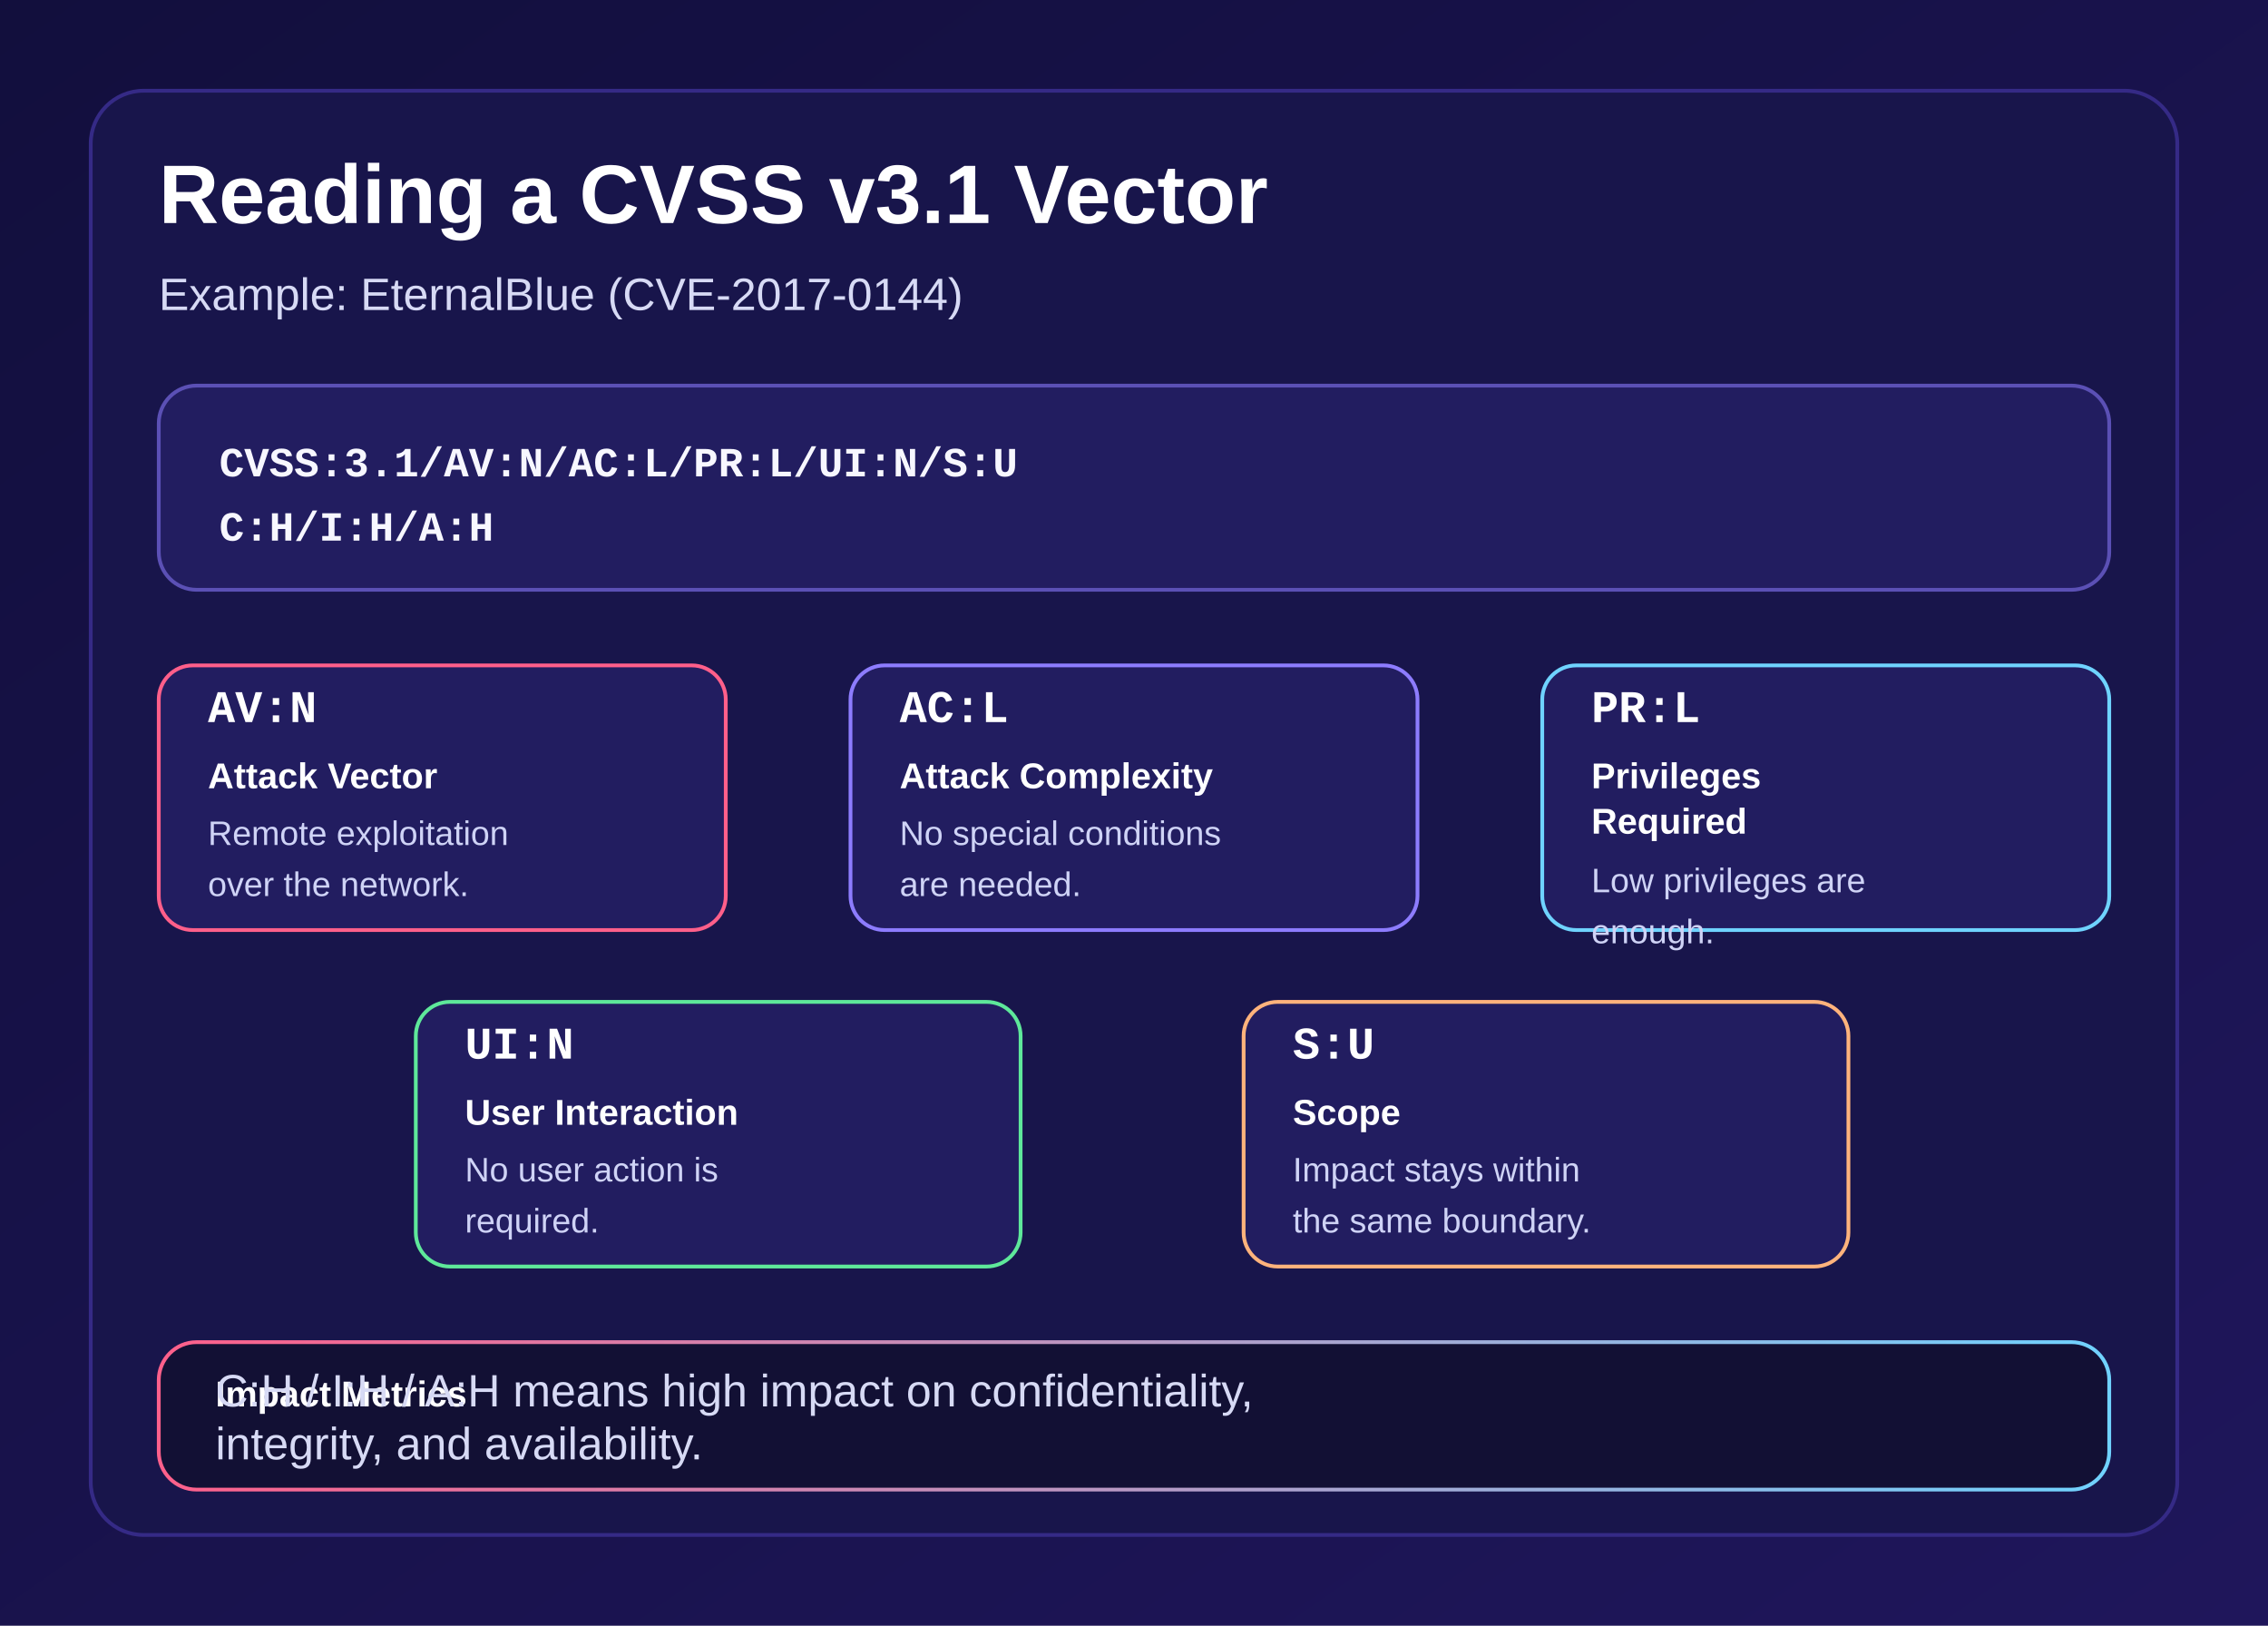
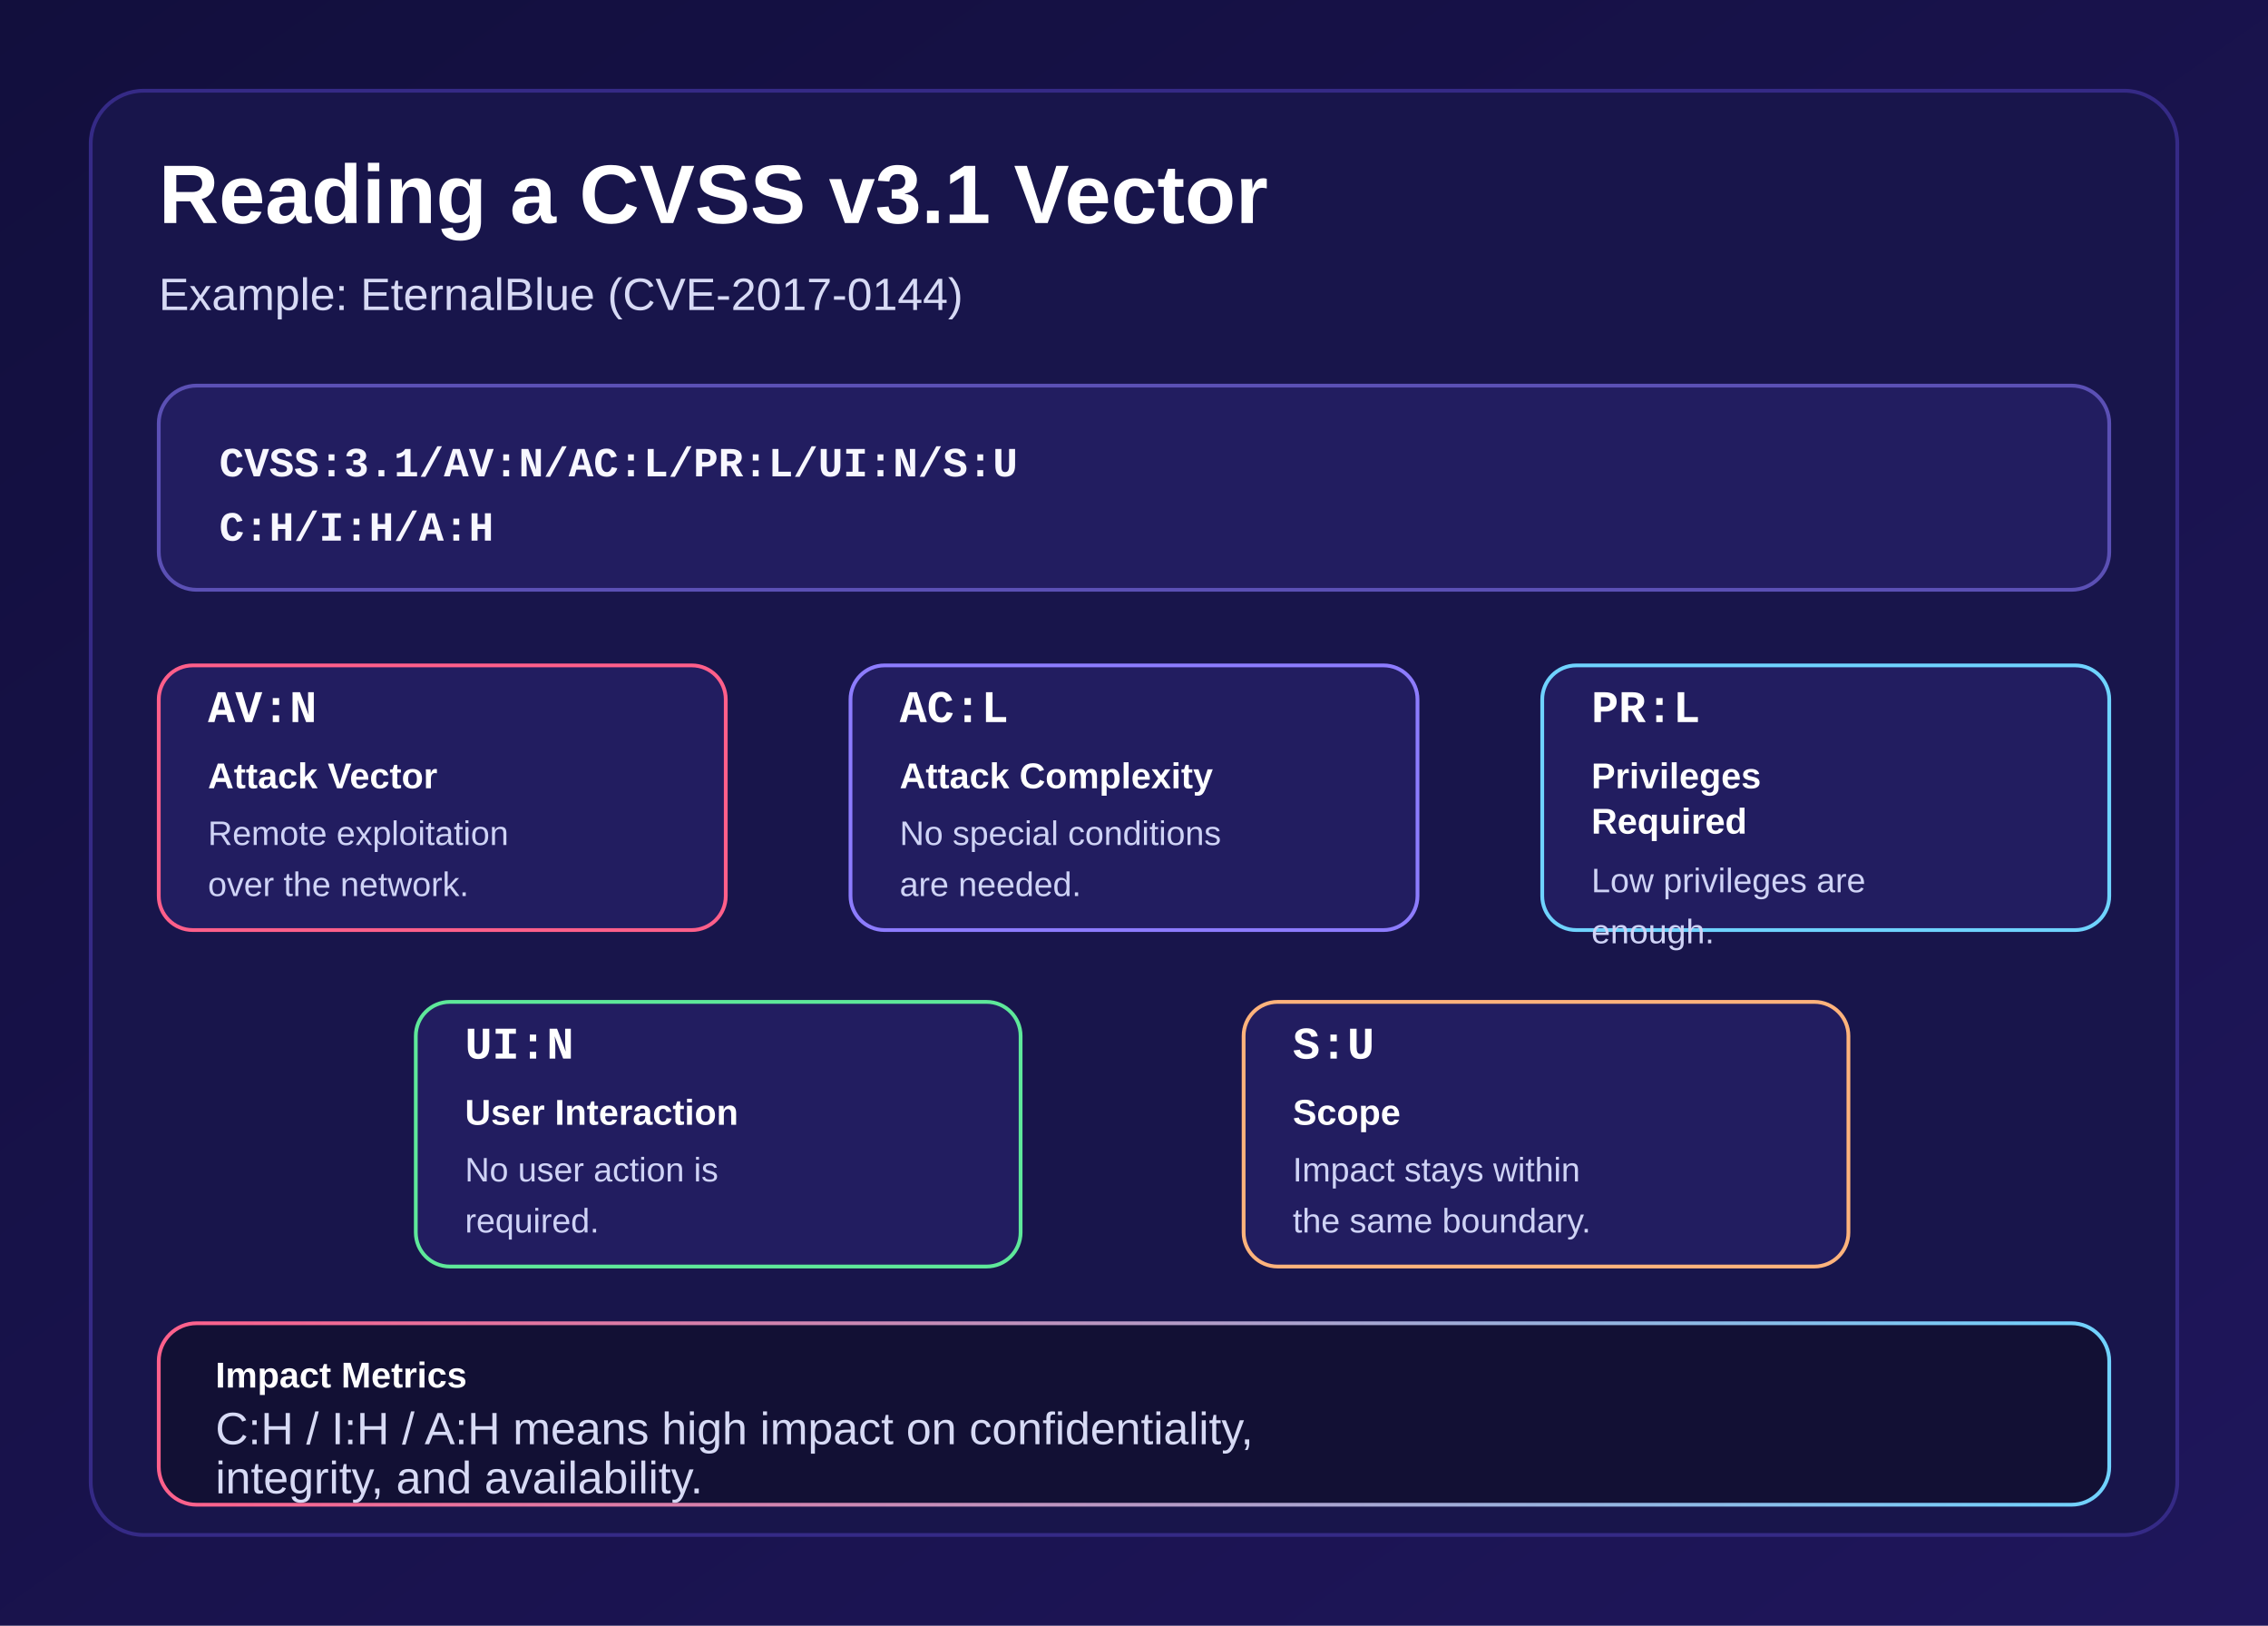
<svg xmlns="http://www.w3.org/2000/svg" width="1200" height="860" viewBox="0 0 1200 860" role="img" aria-labelledby="title desc">
  <defs>
    <linearGradient id="bg" x1="0" y1="0" x2="1" y2="1">
      <stop offset="0%" stop-color="#120f3d" />
      <stop offset="100%" stop-color="#1f165b" />
    </linearGradient>
    <linearGradient id="accent" x1="0" y1="0" x2="1" y2="0">
      <stop offset="0%" stop-color="#ff5f8a" />
      <stop offset="100%" stop-color="#6fd3ff" />
    </linearGradient>
    <style>
      .title { fill: #ffffff; font: 700 44px 'Segoe UI', Arial, sans-serif; }
      .body { fill: #d7daf5; font: 400 24px 'Segoe UI', Arial, sans-serif; }
      .small { fill: #cfd3f6; font: 400 18px 'Segoe UI', Arial, sans-serif; }
      .label { fill: #ffffff; font: 700 19px 'Segoe UI', Arial, sans-serif; }
      .token { fill: #ffffff; font: 700 24px 'Consolas', 'Courier New', monospace; }
      .vector { fill: #f7f7ff; font: 700 22px 'Consolas', 'Courier New', monospace; }
    </style>
  </defs>
  <rect width="1200" height="860" fill="url(#bg)" />
  <rect x="48" y="48" width="1104" height="764" rx="28" fill="#18154b" stroke="#352a86" stroke-width="2" />
  <text x="84" y="118" class="title">Reading a CVSS v3.1 Vector</text>
  <text x="84" y="164" class="body">Example: EternalBlue (CVE-2017-0144)</text>
  <rect x="84" y="204" width="1032" height="108" rx="20" fill="#221d60" stroke="#5b50b5" stroke-width="2" />
  <text x="116" y="252" class="vector">CVSS:3.1/AV:N/AC:L/PR:L/UI:N/S:U</text>
  <text x="116" y="286" class="vector">C:H/I:H/A:H</text>
  <rect x="84" y="352" width="300" height="140" rx="18" fill="#221d60" stroke="#ff5f8a" stroke-width="2" />
  <text x="110" y="382" class="token">AV:N</text>
  <text x="110" y="417" class="label">Attack Vector</text>
  <text x="110" y="447" class="small">Remote exploitation</text>
  <text x="110" y="474" class="small">over the network.</text>
  <rect x="450" y="352" width="300" height="140" rx="18" fill="#221d60" stroke="#8d7cff" stroke-width="2" />
  <text x="476" y="382" class="token">AC:L</text>
  <text x="476" y="417" class="label">Attack Complexity</text>
  <text x="476" y="447" class="small">No special conditions</text>
  <text x="476" y="474" class="small">are needed.</text>
  <rect x="816" y="352" width="300" height="140" rx="18" fill="#221d60" stroke="#6fd3ff" stroke-width="2" />
  <text x="842" y="382" class="token">PR:L</text>
  <text x="842" y="417" class="label">Privileges</text>
  <text x="842" y="441" class="label">Required</text>
  <text x="842" y="472" class="small">Low privileges are</text>
  <text x="842" y="499" class="small">enough.</text>
  <rect x="220" y="530" width="320" height="140" rx="18" fill="#221d60" stroke="#5ee89a" stroke-width="2" />
  <text x="246" y="560" class="token">UI:N</text>
  <text x="246" y="595" class="label">User Interaction</text>
  <text x="246" y="625" class="small">No user action is</text>
  <text x="246" y="652" class="small">required.</text>
  <rect x="658" y="530" width="320" height="140" rx="18" fill="#221d60" stroke="#ffb37c" stroke-width="2" />
  <text x="684" y="560" class="token">S:U</text>
  <text x="684" y="595" class="label">Scope</text>
  <text x="684" y="625" class="small">Impact stays within</text>
  <text x="684" y="652" class="small">the same boundary.</text>
-   <rect x="84" y="710" width="1032" height="78" rx="20" fill="#121034" stroke="url(#accent)" stroke-width="2" />
-   <text x="114" y="744" class="label">Impact Metrics</text>
-   <text x="114" y="744" class="body">C:H / I:H / A:H means high impact on confidentiality,</text>
-   <text x="114" y="772" class="body">integrity, and availability.</text>
+   <rect x="84" y="700" width="1032" height="96" rx="20" fill="#121034" stroke="url(#accent)" stroke-width="2" />
+   <text x="114" y="734" class="label">Impact Metrics</text>
+   <text x="114" y="764" class="body">C:H / I:H / A:H means high impact on confidentiality,</text>
+   <text x="114" y="790" class="body">integrity, and availability.</text>
</svg>
